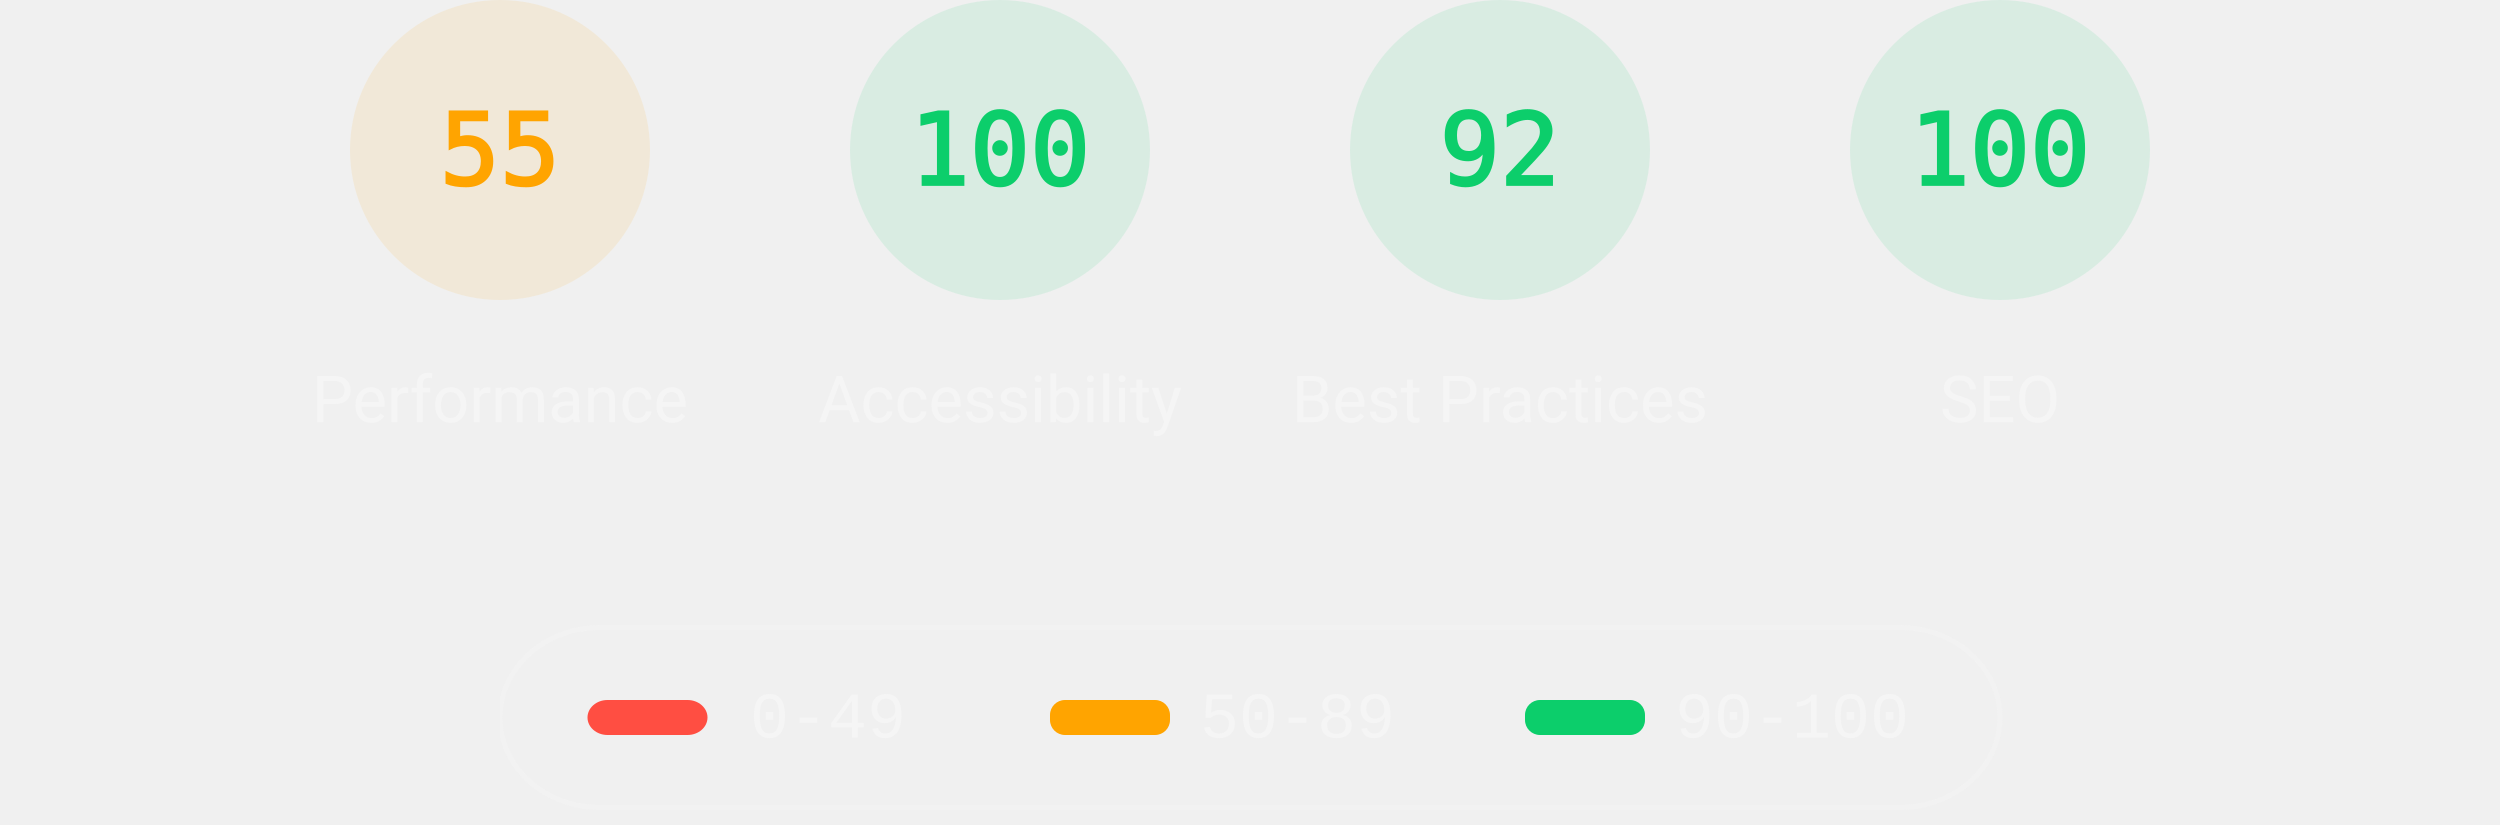
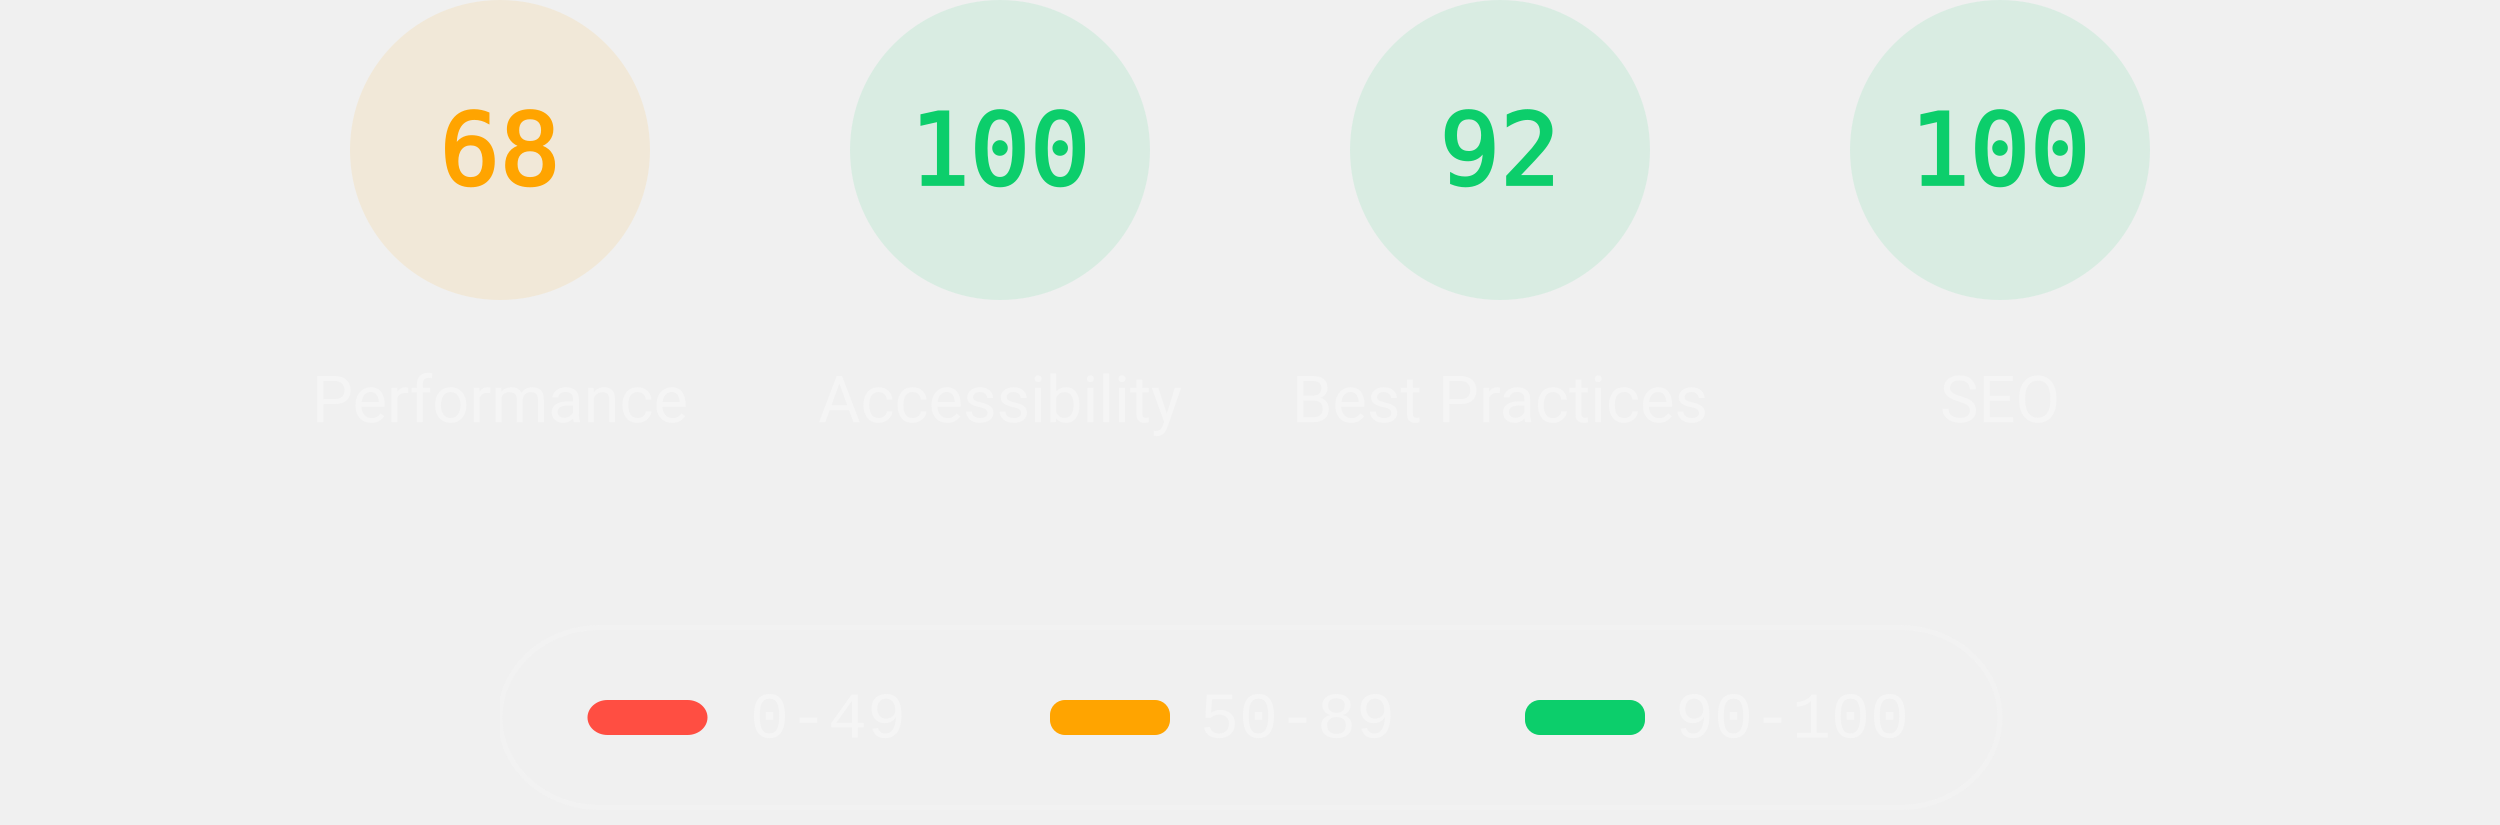
<svg xmlns="http://www.w3.org/2000/svg" class="theme--dark" fill="none" width="1000" height="330">
  <style>
			.gauge-base {
				opacity: 0.1
			}

			.gauge-arc {
				fill: none;
				animation-delay: 250ms;
				stroke-linecap: round;
				transform: rotate(-90deg);
				transform-origin: 100px 60px;
				animation: load-gauge 1s ease forwards
			}

			.guage-text {
				font-size: 40px;
				font-family: monospace;
				text-align: center
			}

			.guage-red {
				color: #ff4e42;
				fill: #ff4e42;
				stroke: #ff4e42
			}
			.guage-orange {
				color: #ffa400;
				fill: #ffa400;
				stroke: #ffa400
			}
			.guage-green {
				color: #0cce6b;
				fill: #0cce6b;
				stroke: #0cce6b
			}
			.theme--agnostic .guage-undefined {
				color: #5c5c5c;
				fill: #5c5c5c;
				stroke: #5c5c5c
			}
			.theme--light .guage-undefined {
				color: #1e1e1e;
				fill: #1e1e1e;
				stroke: #1e1e1e
			}
			.theme--dark .guage-undefined {
				color: #f5f5f5;
				fill: #f5f5f5;
				stroke: #f5f5f5
			}

			.guage-title {
				stroke: none;
				font-size: 26px;
				line-height: 26px;
				font-family: Roboto, Halvetica, Arial, sans-serif
			}
			.metric.guage-title {
				font-family: 'Courier New', Courier, monospace
			}
			.theme--agnostic .guage-title {
				color: #737373;
				fill: #737373
			}
			.theme--light .guage-title {
				color: #212121;
				fill: #212121
			}
			.theme--dark .guage-title {
				color: #f5f5f5;
				fill: #f5f5f5
			}

			@keyframes load-gauge {
				from {
					stroke-dasharray: 0 352.858
				}
			}
			.lh-gauge--pwa__disc {
				fill: #e0e0e0
			}
			.lh-gauge--pwa__logo {
				position: relative;
				fill: #b0b0b0
			}
			.lh-gauge--pwa__invisible {
				display: none
			}
			.lh-gauge--pwa__visible {
				display: inline
			}
			.guage-invisible {
				display: none
			}
			.lh-gauge--pwa__logo--primary-color {
				fill: #304ffe
			}
			.theme--agnostic .lh-gauge--pwa__logo--secondary-color {
				fill: #787878
			}
			.theme--light .lh-gauge--pwa__logo--secondary-color {
				fill: #3d3d3d
			}
			.theme--dark .lh-gauge--pwa__logo--secondary-color {
				fill: #d8b6b6
			}
			.theme--light #svg_2 {
				stroke: #00000022
			}
			.theme--agnostic #svg_2 {
				stroke: #616161
			}
			.theme--light #svg_2 {
				stroke: #00000022
			}
			.theme--dark #svg_2 {
				stroke: #f5f5f566
			}
		</style>
  <svg class="guage-div guage-perf guage-orange" viewBox="0 0 200 200" width="200" height="200" x="100" y="0">
    <circle class="gauge-base" r="56" cx="100" cy="60" stroke-width="8" />
-     <circle class="gauge-arc guage-arc-1" r="56" cx="100" cy="60" stroke-width="8" style="stroke-dasharray: 193.522, 351.858;" />
-     <text class="guage-text" x="100px" y="60px" alignment-baseline="central" dominant-baseline="central" text-anchor="middle">55</text>
+     <circle class="gauge-arc guage-arc-1" r="56" cx="100" cy="60" stroke-width="8" style="stroke-dasharray: 239.263, 351.858;" />
+     <text class="guage-text" x="100px" y="60px" alignment-baseline="central" dominant-baseline="central" text-anchor="middle">68</text>
    <text class="guage-title" x="100px" y="160px" alignment-baseline="central" dominant-baseline="central" text-anchor="middle">Performance</text>
  </svg>
  <svg class="guage-div guage-acc guage-green" viewBox="0 0 200 200" width="200" height="200" x="300" y="0">
    <circle class="gauge-base" r="56" cx="100" cy="60" stroke-width="8" />
    <circle class="gauge-arc guage-arc-2" r="56" cx="100" cy="60" stroke-width="8" style="stroke-dasharray: 351.858, 351.858;" />
    <text class="guage-text" x="100px" y="60px" alignment-baseline="central" dominant-baseline="central" text-anchor="middle">100</text>
    <text class="guage-title" x="100px" y="160px" alignment-baseline="central" dominant-baseline="central" text-anchor="middle">Accessibility</text>
  </svg>
  <svg class="guage-div guage-best guage-green" viewBox="0 0 200 200" width="200" height="200" x="500" y="0">
    <circle class="gauge-base" r="56" cx="100" cy="60" stroke-width="8" />
    <circle class="gauge-arc guage-arc-3" r="56" cx="100" cy="60" stroke-width="8" style="stroke-dasharray: 323.709, 351.858;" />
    <text class="guage-text" x="100px" y="60px" alignment-baseline="central" dominant-baseline="central" text-anchor="middle">92</text>
    <text class="guage-title" x="100px" y="160px" alignment-baseline="central" dominant-baseline="central" text-anchor="middle">Best Practices</text>
  </svg>
  <svg class="guage-div guage-seo guage-green" viewBox="0 0 200 200" width="200" height="200" x="700" y="0">
    <circle class="gauge-base" r="56" cx="100" cy="60" stroke-width="8" />
    <circle class="gauge-arc guage-arc-4" r="56" cx="100" cy="60" stroke-width="8" style="stroke-dasharray: 351.858, 351.858;" />
    <text class="guage-text" x="100px" y="60px" alignment-baseline="central" dominant-baseline="central" text-anchor="middle">100</text>
    <text class="guage-title" x="100px" y="160px" alignment-baseline="central" dominant-baseline="central" text-anchor="middle">SEO</text>
  </svg>
  <svg class="guage-div guage-pwa guage-invisible" viewBox="0 0 200 200" width="200" height="200" x="900" y="0">
    <svg viewBox="0 0 60 60" width="112" height="112" x="44" y="4">
      <defs>
        <linearGradient id="lh-gauge--pwa__check-circle__gradient-0" x1="50%" y1="0%" x2="50%" y2="100%">
          <stop stop-color="#00C852" offset="0%" />
          <stop stop-color="#009688" offset="100%" />
        </linearGradient>
        <linearGradient id="lh-gauge--pwa__installable__shadow-gradient-0" x1="76.056%" x2="24.111%" y1="82.995%" y2="24.735%">
          <stop stop-color="#A5D6A7" offset="0%" />
          <stop stop-color="#80CBC4" offset="100%" />
        </linearGradient>
        <linearGradient id="lh-gauge--pwa__fast-reliable__shadow-gradient-0" x1="76.056%" y1="82.995%" x2="25.678%" y2="26.493%">
          <stop stop-color="#64B5F6" offset="0%" />
          <stop stop-color="#2979FF" offset="100%" />
        </linearGradient>
        <g id="lh-gauge--pwa__fast-reliable-badge-0">
          <circle fill="#FFFFFF" cx="10" cy="10" r="10" />
          <path fill="#304FFE" d="M10 3.58l5.25 2.34v3.5c0 3.23-2.24 6.26-5.25 7-3.01-.74-5.25-3.77-5.25-7v-3.5L10 3.58zm-.47 10.74l2.76-4.83.03-.07c.04-.08 0-.24-.22-.24h-1.64l.47-3.26h-.47l-2.7 4.77c-.02.01.05-.1-.04.05-.09.16-.1.31.18.31h1.63l-.47 3.27h.47z" />
        </g>
        <g id="lh-gauge--pwa__installable-badge-0">
          <circle fill="#FFFFFF" cx="10" cy="10" r="10" />
          <path fill="#009688" d="M10 4.167A5.835 5.835 0 0 0 4.167 10 5.835 5.835 0 0 0 10 15.833 5.835 5.835 0 0 0 15.833 10 5.835 5.835 0 0 0 10 4.167zm2.917 6.416h-2.334v2.334H9.417v-2.334H7.083V9.417h2.334V7.083h1.166v2.334h2.334v1.166z" />
        </g>
      </defs>
      <g stroke="none" fill-rule="nonzero">
        <circle class="lh-gauge--pwa__disc" cx="30" cy="30" r="30" />
        <g class="lh-gauge--pwa__logo">
          <path d="M35.66 19.39l.7-1.75h2L37.4 15 38.6 12l3.4 9h-2.51l-.58-1.61z" />
          <path d="M33.52 21l3.65-9h-2.42l-2.5 5.82L30.5 12h-1.86l-1.9 5.82-1.35-2.65-1.21 3.72L25.4 21h2.38l1.72-5.2 1.64 5.2z" />
          <path fill-rule="nonzero" d="M20.3 17.91h1.48c.45 0 .85-.05 1.2-.15l.39-1.18 1.07-3.3a2.64 2.64 0 0 0-.28-.37c-.55-.6-1.36-.91-2.42-.91H18v9h2.3V17.9zm1.96-3.84c.22.22.33.5.33.87 0 .36-.1.65-.29.87-.2.23-.59.35-1.15.35h-.86v-2.41h.87c.52 0 .89.1 1.1.32z" />
        </g>
        <rect class="lh-gauge--pwa__component lh-gauge--pwa__na-line lh-gauge--pwa__invisible" fill="#FFFFFF" x="20" y="32" width="20" height="4" rx="2" />
        <g class="lh-gauge--pwa__component lh-gauge--pwa__fast-reliable-badge lh-gauge--pwa__invisible" transform="translate(20, 29)">
          <path fill="url(#lh-gauge--pwa__fast-reliable__shadow-gradient-0)" d="M33.63 19.49A30 30 0 0 1 16.2 30.36L3 17.14 17.14 3l16.49 16.49z" />
          <use href="#lh-gauge--pwa__fast-reliable-badge-0" />
        </g>
        <g class="lh-gauge--pwa__component lh-gauge--pwa__installable-badge lh-gauge--pwa__invisible" transform="translate(20, 29)">
          <path fill="url(#lh-gauge--pwa__installable__shadow-gradient-0)" d="M33.629 19.487c-4.272 5.453-10.391 9.39-17.415 10.869L3 17.142 17.142 3 33.63 19.487z" />
          <use href="#lh-gauge--pwa__installable-badge-0" />
        </g>
        <g class="lh-gauge--pwa__component lh-gauge--pwa__fast-reliable-installable-badges lh-gauge--pwa__invisible">
          <g transform="translate(8, 29)">
            <path fill="url(#lh-gauge--pwa__fast-reliable__shadow-gradient-0)" d="M16.321 30.463L3 17.143 17.142 3l22.365 22.365A29.864 29.864 0 0 1 22 31c-1.942 0-3.84-.184-5.679-.537z" />
            <use href="#lh-gauge--pwa__fast-reliable-badge-0" />
          </g>
          <g transform="translate(32, 29)">
            <path fill="url(#lh-gauge--pwa__installable__shadow-gradient-0)" d="M25.982 11.84a30.107 30.107 0 0 1-13.08 15.203L3 17.143 17.142 3l8.84 8.84z" />
            <use href="#lh-gauge--pwa__installable-badge-0" />
          </g>
        </g>
        <g class="lh-gauge--pwa__component lh-gauge--pwa__check-circle lh-gauge--pwa__invisible" transform="translate(18, 28)">
          <circle fill="#FFFFFF" cx="12" cy="12" r="12" />
          <path fill="url(#lh-gauge--pwa__check-circle__gradient-0)" d="M12 2a10 10 0 1 0 0 20 10 10 0 0 0 0-20zm-2 15l-5-5 1.41-1.41L10 14.17l7.59-7.59L19 8l-9 9z" />
        </g>
      </g>
    </svg>
    <text class="guage-title" y="160px" alignment-baseline="central" dominant-baseline="central" text-anchor="middle">
      <tspan x="100px" dy="-6px">Progressive</tspan>
      <tspan x="100px" dy="30px">Web App</tspan>
    </text>
  </svg>
  <svg width="604" height="76" x="200" y="250">
    <g>
      <rect fill="none" id="canvas_background" height="80" width="604" y="-1" x="-1" />
      <g display="none" overflow="visible" y="0" x="0" height="100%" width="100%" id="canvasGrid">
        <rect fill="url(#gridpattern)" stroke-width="0" y="0" x="0" height="100%" width="100%" />
      </g>
    </g>
    <g>
      <rect fill-opacity="0" stroke-width="2" rx="40" id="svg_2" height="72" width="600" y="1" x="0" fill="#000000" />
      <rect stroke="#000" rx="8" id="svg_3" height="14" width="48" y="30" x="35" stroke-opacity="null" stroke-width="0" fill="#ff4e42" />
      <rect stroke="#000" rx="6" id="svg_4" height="14" width="48" y="30" x="220" stroke-opacity="null" stroke-width="0" fill="#ffa400" />
      <rect stroke="#000" rx="6" id="svg_5" height="14" width="48" y="30" x="410" stroke-opacity="null" stroke-width="0" fill="#0cce6b" />
      <text class="metric guage-title" xml:space="preserve" text-anchor="start" font-size="26" id="svg_6" y="45" x="100" stroke-opacity="null" stroke-width="0" stroke="#000">0-49</text>
      <text class="metric guage-title" xml:space="preserve" text-anchor="start" font-size="26" id="svg_7" y="45" x="280" stroke-opacity="null" stroke-width="0" stroke="#000">50-89</text>
      <text class="metric guage-title" xml:space="preserve" text-anchor="start" font-size="26" id="svg_8" y="45" x="470" stroke-opacity="null" stroke-width="0" stroke="#000">90-100</text>
    </g>
  </svg>
</svg>
